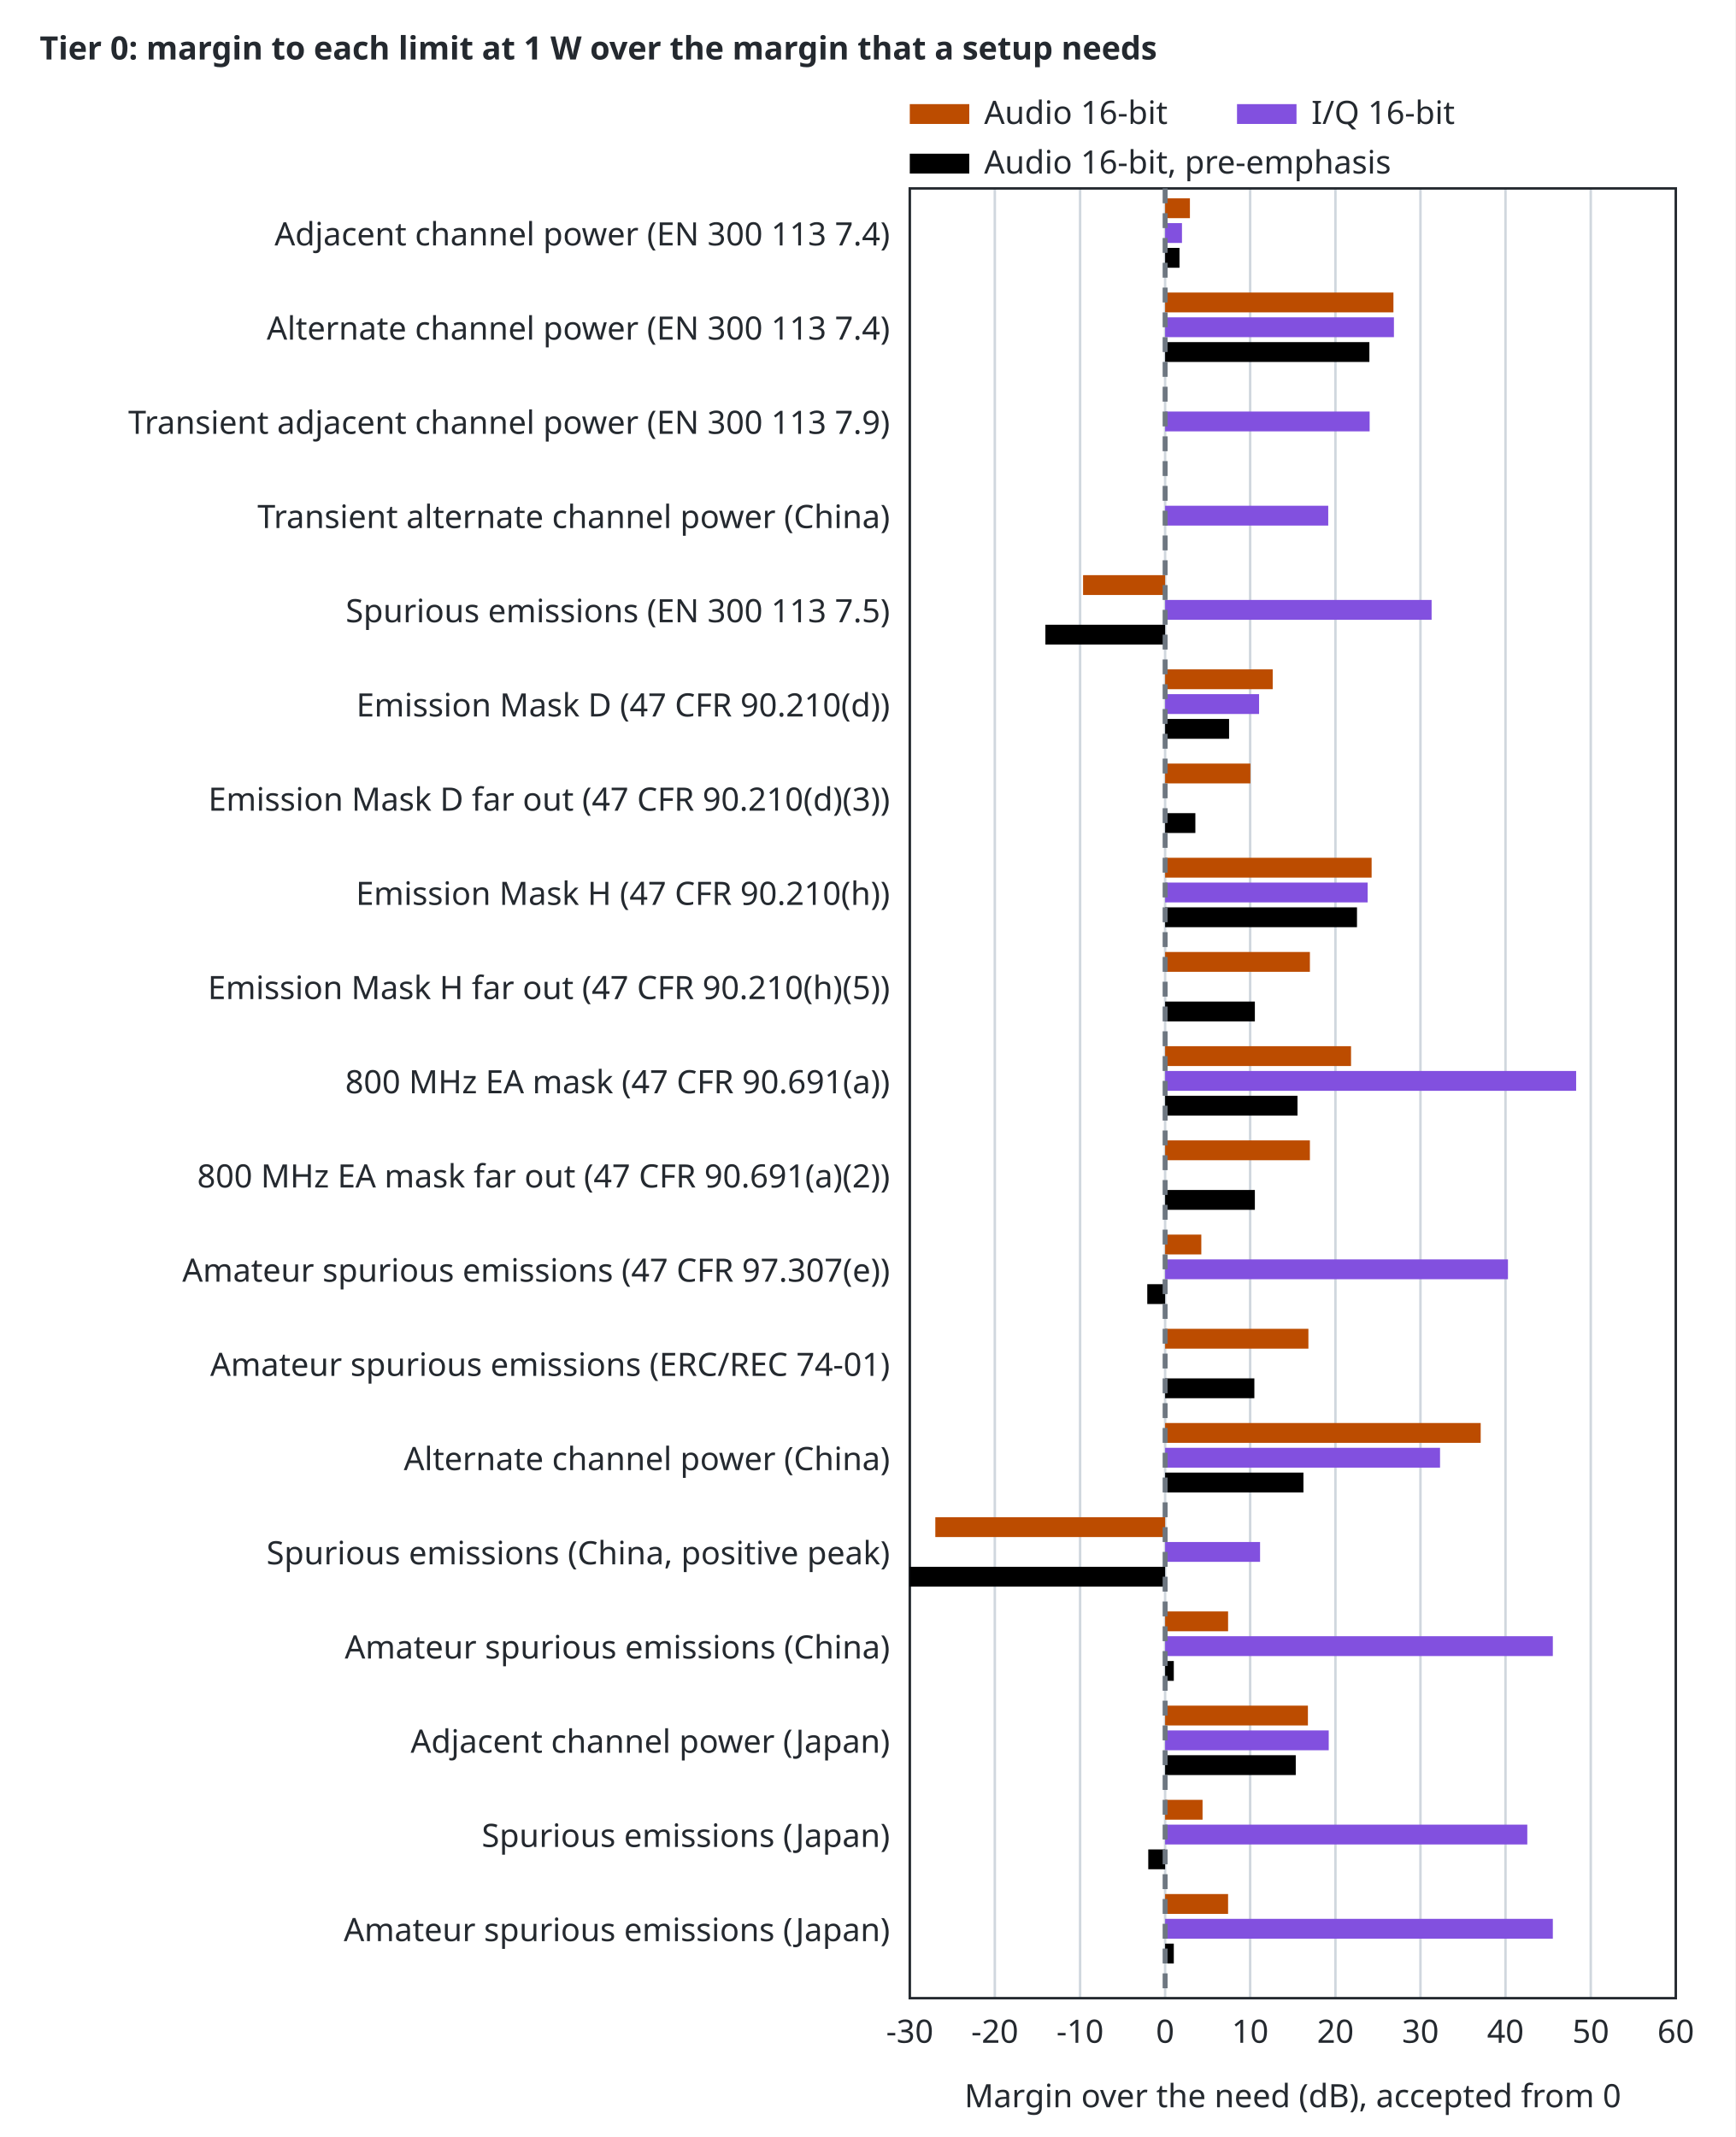
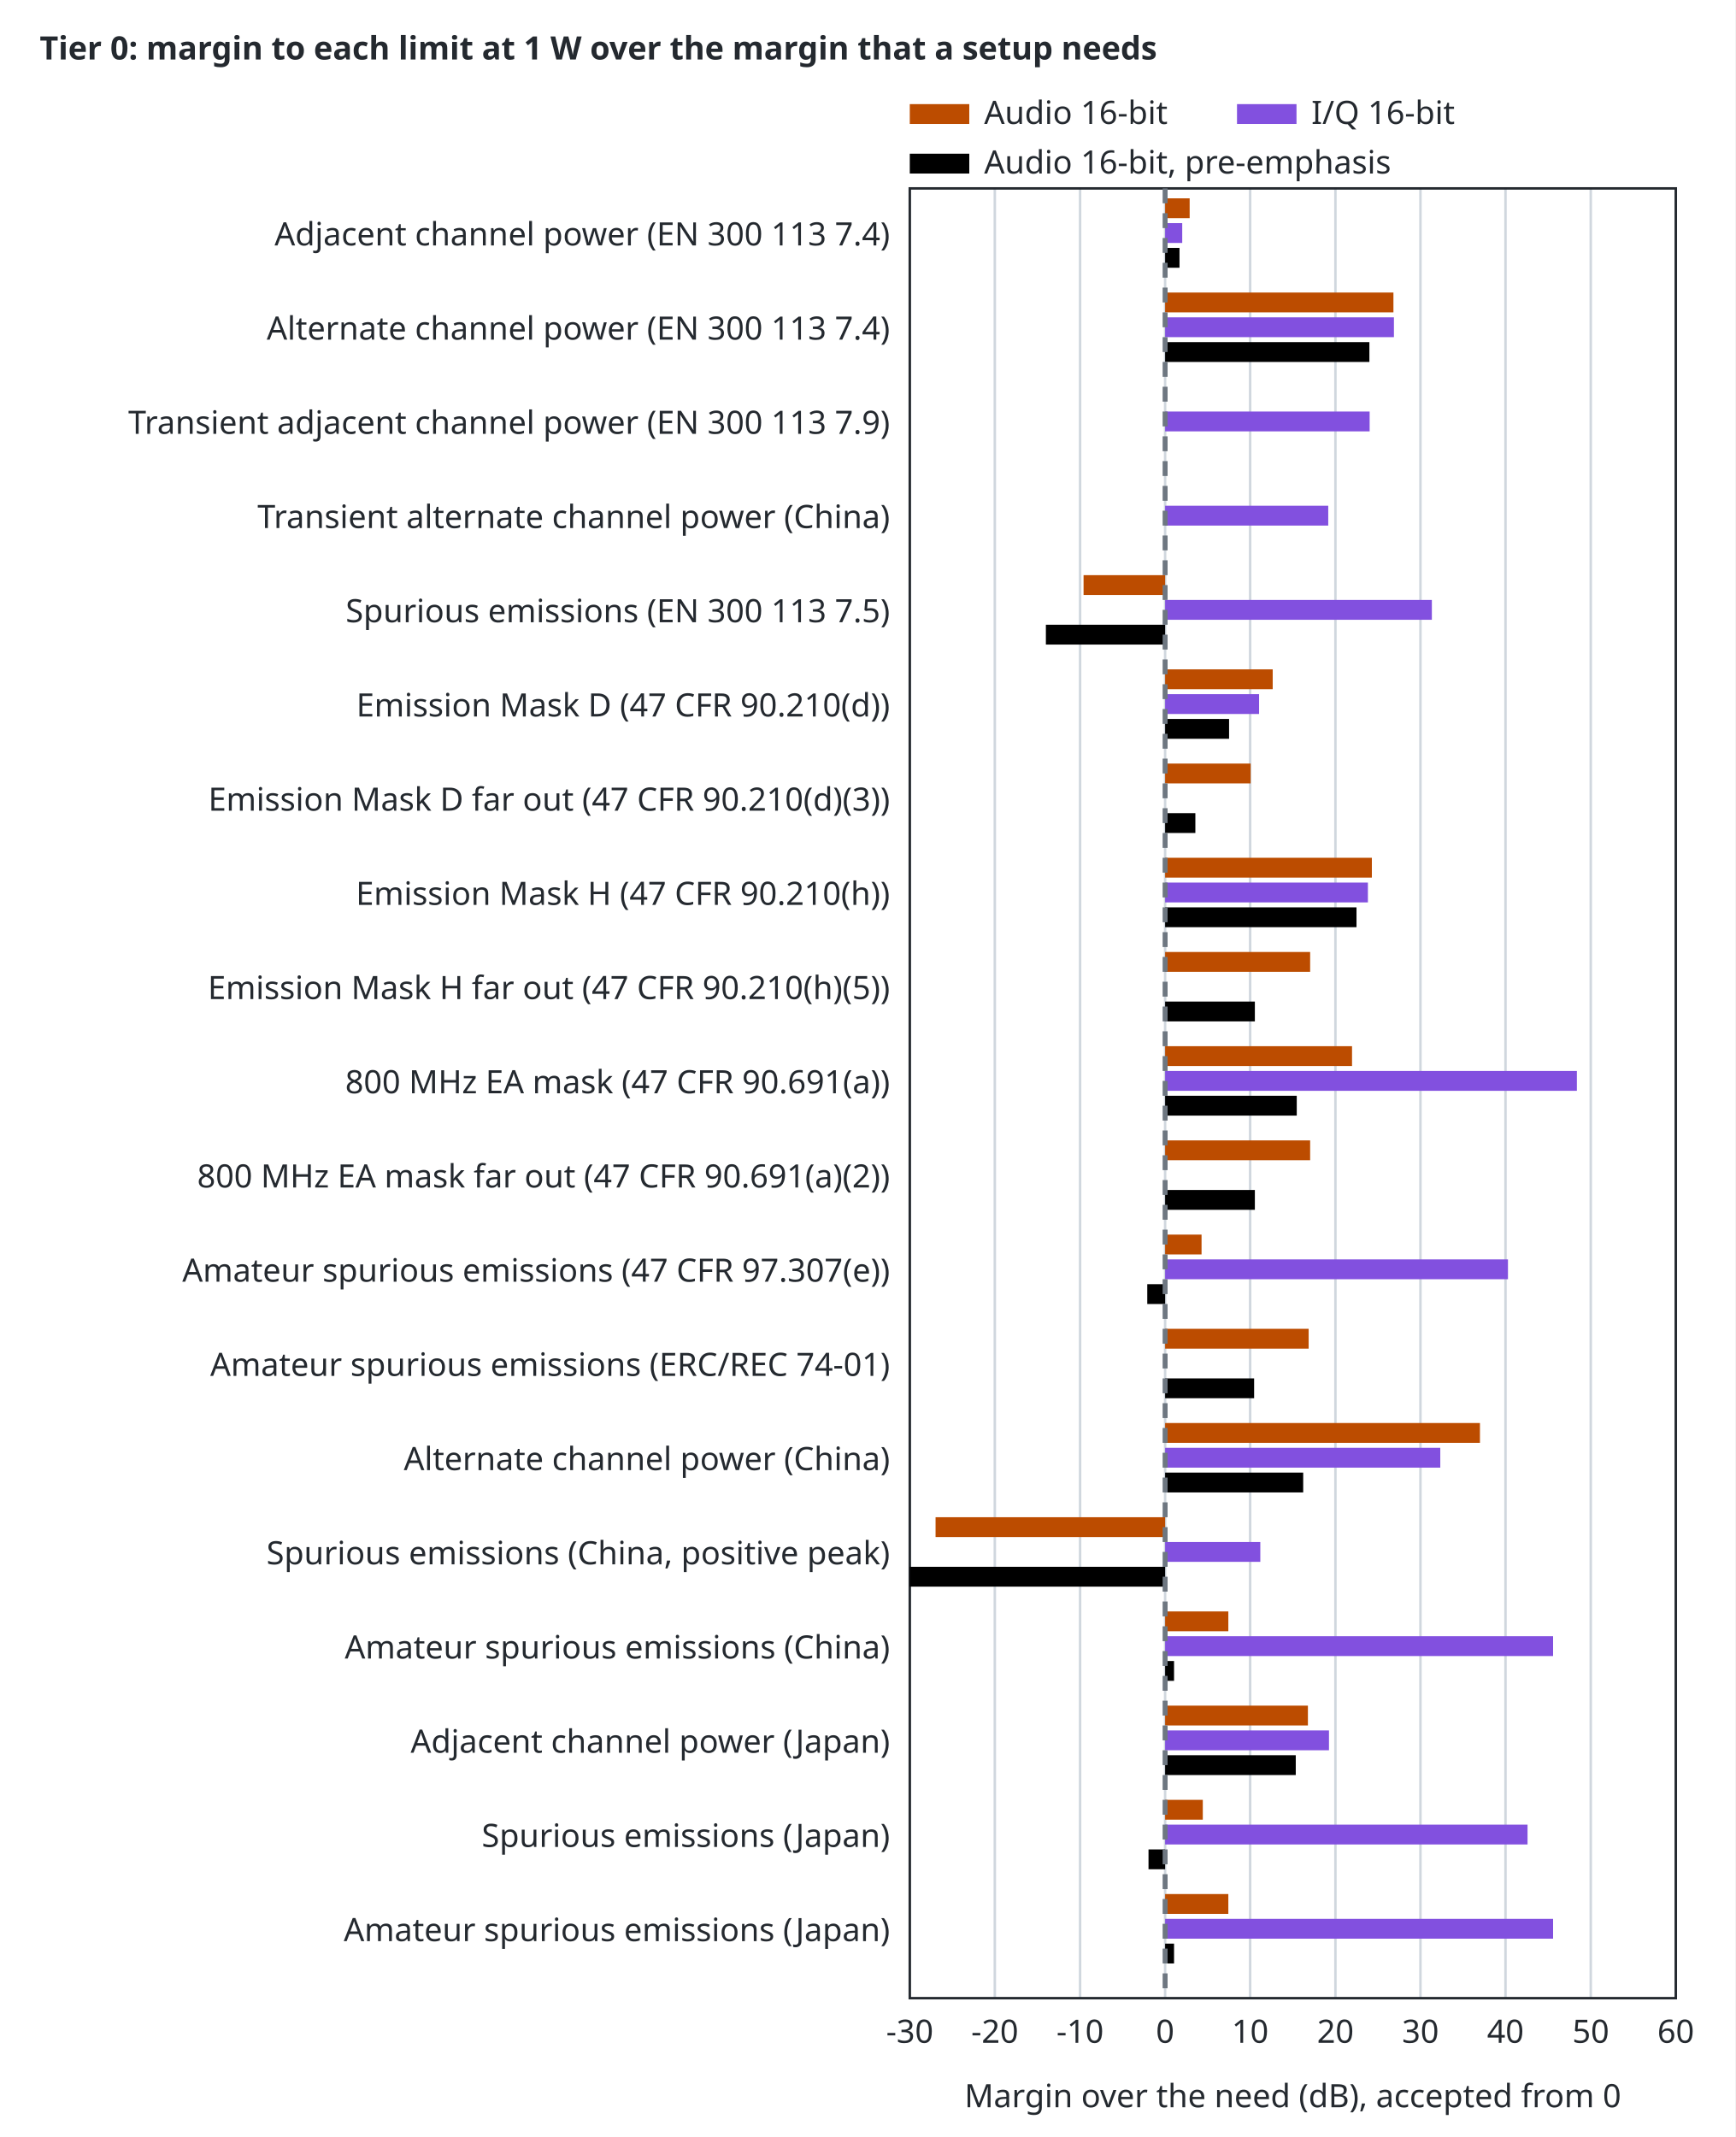
<svg xmlns="http://www.w3.org/2000/svg" width="700" height="862" viewBox="0 0 700 862">
  <style>text{font-family:sans-serif;font-size:13px;fill:#24292f}.t{font-weight:600}.bg{fill:#ffffff}.ax{stroke:#24292f;stroke-width:1;fill:none}.gr{stroke:#d0d7de;stroke-width:1}.mi{stroke:#eaeef2;stroke-width:1}.r0{stroke:#6e7781}.r1{stroke:#bc4c00}.r2{stroke:#8250df}.r3{stroke:#1b7c83}.r4{stroke:#9a6700}.s1{stroke:#cf222e}.s2{stroke:#0969da}.s3{stroke:#1a7f37}.s4{stroke:#9a6700}.q0{fill:#6e7781}.q1{fill:#bc4c00}.q2{fill:#8250df}.f1{fill:#cf222e}.f2{fill:#0969da}.f3{fill:#1a7f37}.f4{fill:#9a6700}.l{fill:none;stroke-width:2}.p{fill:none;stroke-width:1.5}.e{fill:none;stroke-width:1;stroke-opacity:.25}@media (prefers-color-scheme:dark){text{fill:#e6edf3}.bg{fill:#0d1117}.ax{stroke:#8b949e}.gr{stroke:#30363d}.mi{stroke:#21262d}.r0{stroke:#8b949e}.r1{stroke:#f0883e}.r2{stroke:#d2a8ff}.r3{stroke:#39c5cf}.r4{stroke:#d29922}.s1{stroke:#ff7b72}.s2{stroke:#58a6ff}.s3{stroke:#3fb950}.s4{stroke:#d29922}.q0{fill:#8b949e}.q1{fill:#f0883e}.q2{fill:#d2a8ff}.f1{fill:#ff7b72}.f2{fill:#58a6ff}.f3{fill:#3fb950}.f4{fill:#d29922}}</style>
  <rect class="bg" width="100%" height="100%" />
  <text class="t" x="16" y="24">Tier 0: margin to each limit at 1 W over the margin that a setup needs</text>
  <line class="gr" x1="367.0" y1="806.0" x2="367.0" y2="76.0" />
  <text x="367.0" y="824.0" text-anchor="middle">-30</text>
  <line class="gr" x1="401.3" y1="806.0" x2="401.3" y2="76.0" />
  <text x="401.3" y="824.0" text-anchor="middle">-20</text>
  <line class="gr" x1="435.7" y1="806.0" x2="435.7" y2="76.0" />
  <text x="435.7" y="824.0" text-anchor="middle">-10</text>
  <line class="gr" x1="470.0" y1="806.0" x2="470.0" y2="76.0" />
  <text x="470.0" y="824.0" text-anchor="middle">0</text>
  <line class="gr" x1="504.3" y1="806.0" x2="504.3" y2="76.0" />
  <text x="504.3" y="824.0" text-anchor="middle">10</text>
  <line class="gr" x1="538.7" y1="806.0" x2="538.7" y2="76.0" />
  <text x="538.7" y="824.0" text-anchor="middle">20</text>
  <line class="gr" x1="573.0" y1="806.0" x2="573.0" y2="76.0" />
  <text x="573.0" y="824.0" text-anchor="middle">30</text>
  <line class="gr" x1="607.3" y1="806.0" x2="607.3" y2="76.0" />
  <text x="607.3" y="824.0" text-anchor="middle">40</text>
  <line class="gr" x1="641.7" y1="806.0" x2="641.7" y2="76.0" />
  <text x="641.7" y="824.0" text-anchor="middle">50</text>
  <line class="gr" x1="676.0" y1="806.0" x2="676.0" y2="76.0" />
  <text x="676.0" y="824.0" text-anchor="middle">60</text>
  <rect class="ax" x="367.0" y="76.0" width="309.0" height="730.0" />
  <text x="521.5" y="850.0" text-anchor="middle">Margin over the need (dB), accepted from 0</text>
  <text x="359.0" y="99.0" text-anchor="end">Adjacent channel power (EN 300 113 7.4)</text>
-   <rect class="q1" x="470.0" y="80.0" width="10.0" height="8" />
-   <rect class="q2" x="470.0" y="90.0" width="6.8" height="8" />
+   <rect class="q1" x="470.0" y="80.0" width="9.9" height="8" />
+   <rect class="q2" x="470.0" y="90.0" width="6.9" height="8" />
  <rect class="q3" x="470.0" y="100.0" width="5.8" height="8" />
  <text x="359.0" y="137.0" text-anchor="end">Alternate channel power (EN 300 113 7.4)</text>
  <rect class="q1" x="470.0" y="118.0" width="92.1" height="8" />
  <rect class="q2" x="470.0" y="128.0" width="92.3" height="8" />
  <rect class="q3" x="470.0" y="138.0" width="82.4" height="8" />
  <text x="359.0" y="175.0" text-anchor="end">Transient adjacent channel power (EN 300 113 7.9)</text>
  <rect class="q2" x="470.0" y="166.0" width="82.5" height="8" />
  <text x="359.0" y="213.0" text-anchor="end">Transient alternate channel power (China)</text>
  <rect class="q2" x="470.0" y="204.0" width="65.8" height="8" />
  <text x="359.0" y="251.0" text-anchor="end">Spurious emissions (EN 300 113 7.5)</text>
-   <rect class="q1" x="436.9" y="232.0" width="33.1" height="8" />
-   <rect class="q2" x="470.0" y="242.0" width="107.5" height="8" />
-   <rect class="q3" x="421.7" y="252.0" width="48.3" height="8" />
+   <rect class="q1" x="437.1" y="232.0" width="32.9" height="8" />
+   <rect class="q2" x="470.0" y="242.0" width="107.6" height="8" />
+   <rect class="q3" x="421.9" y="252.0" width="48.1" height="8" />
  <text x="359.0" y="289.0" text-anchor="end">Emission Mask D (47 CFR 90.210(d))</text>
  <rect class="q1" x="470.0" y="270.0" width="43.4" height="8" />
  <rect class="q2" x="470.0" y="280.0" width="37.9" height="8" />
  <rect class="q3" x="470.0" y="290.0" width="25.8" height="8" />
  <text x="359.0" y="327.0" text-anchor="end">Emission Mask D far out (47 CFR 90.210(d)(3))</text>
-   <rect class="q1" x="470.0" y="308.0" width="34.4" height="8" />
+   <rect class="q1" x="470.0" y="308.0" width="34.5" height="8" />
  <rect class="q3" x="470.0" y="328.0" width="12.2" height="8" />
  <text x="359.0" y="365.0" text-anchor="end">Emission Mask H (47 CFR 90.210(h))</text>
-   <rect class="q1" x="470.0" y="346.0" width="83.3" height="8" />
-   <rect class="q2" x="470.0" y="356.0" width="81.7" height="8" />
-   <rect class="q3" x="470.0" y="366.0" width="77.4" height="8" />
+   <rect class="q1" x="470.0" y="346.0" width="83.4" height="8" />
+   <rect class="q2" x="470.0" y="356.0" width="81.8" height="8" />
+   <rect class="q3" x="470.0" y="366.0" width="77.2" height="8" />
  <text x="359.0" y="403.0" text-anchor="end">Emission Mask H far out (47 CFR 90.210(h)(5))</text>
-   <rect class="q1" x="470.0" y="384.0" width="58.4" height="8" />
+   <rect class="q1" x="470.0" y="384.0" width="58.5" height="8" />
  <rect class="q3" x="470.0" y="404.0" width="36.2" height="8" />
  <text x="359.0" y="441.0" text-anchor="end">800 MHz EA mask (47 CFR 90.691(a))</text>
-   <rect class="q1" x="470.0" y="422.0" width="75.0" height="8" />
-   <rect class="q2" x="470.0" y="432.0" width="165.8" height="8" />
-   <rect class="q3" x="470.0" y="442.0" width="53.4" height="8" />
+   <rect class="q1" x="470.0" y="422.0" width="75.4" height="8" />
+   <rect class="q2" x="470.0" y="432.0" width="166.1" height="8" />
+   <rect class="q3" x="470.0" y="442.0" width="53.1" height="8" />
  <text x="359.0" y="479.0" text-anchor="end">800 MHz EA mask far out (47 CFR 90.691(a)(2))</text>
-   <rect class="q1" x="470.0" y="460.0" width="58.4" height="8" />
+   <rect class="q1" x="470.0" y="460.0" width="58.5" height="8" />
  <rect class="q3" x="470.0" y="480.0" width="36.2" height="8" />
  <text x="359.0" y="517.0" text-anchor="end">Amateur spurious emissions (47 CFR 97.307(e))</text>
-   <rect class="q1" x="470.0" y="498.0" width="14.6" height="8" />
+   <rect class="q1" x="470.0" y="498.0" width="14.7" height="8" />
  <rect class="q2" x="470.0" y="508.0" width="138.3" height="8" />
  <rect class="q3" x="462.8" y="518.0" width="7.2" height="8" />
  <text x="359.0" y="555.0" text-anchor="end">Amateur spurious emissions (ERC/REC 74-01)</text>
-   <rect class="q1" x="470.0" y="536.0" width="57.8" height="8" />
-   <rect class="q3" x="470.0" y="556.0" width="36.0" height="8" />
+   <rect class="q1" x="470.0" y="536.0" width="57.9" height="8" />
+   <rect class="q3" x="470.0" y="556.0" width="35.9" height="8" />
  <text x="359.0" y="593.0" text-anchor="end">Alternate channel power (China)</text>
-   <rect class="q1" x="470.0" y="574.0" width="127.3" height="8" />
-   <rect class="q2" x="470.0" y="584.0" width="110.9" height="8" />
-   <rect class="q3" x="470.0" y="594.0" width="55.8" height="8" />
+   <rect class="q1" x="470.0" y="574.0" width="127.0" height="8" />
+   <rect class="q2" x="470.0" y="584.0" width="111.0" height="8" />
+   <rect class="q3" x="470.0" y="594.0" width="55.7" height="8" />
  <text x="359.0" y="631.0" text-anchor="end">Spurious emissions (China, positive peak)</text>
-   <rect class="q1" x="377.3" y="612.0" width="92.7" height="8" />
-   <rect class="q2" x="470.0" y="622.0" width="38.3" height="8" />
+   <rect class="q1" x="377.4" y="612.0" width="92.6" height="8" />
+   <rect class="q2" x="470.0" y="622.0" width="38.4" height="8" />
  <rect class="q3" x="367.0" y="632.0" width="103.0" height="8" />
  <text x="359.0" y="669.0" text-anchor="end">Amateur spurious emissions (China)</text>
-   <rect class="q1" x="470.0" y="650.0" width="25.4" height="8" />
-   <rect class="q2" x="470.0" y="660.0" width="156.4" height="8" />
-   <rect class="q3" x="470.0" y="670.0" width="3.5" height="8" />
+   <rect class="q1" x="470.0" y="650.0" width="25.5" height="8" />
+   <rect class="q2" x="470.0" y="660.0" width="156.5" height="8" />
+   <rect class="q3" x="470.0" y="670.0" width="3.6" height="8" />
  <text x="359.0" y="707.0" text-anchor="end">Adjacent channel power (Japan)</text>
  <rect class="q1" x="470.0" y="688.0" width="57.6" height="8" />
-   <rect class="q2" x="470.0" y="698.0" width="66.0" height="8" />
+   <rect class="q2" x="470.0" y="698.0" width="66.1" height="8" />
  <rect class="q3" x="470.0" y="708.0" width="52.7" height="8" />
  <text x="359.0" y="745.0" text-anchor="end">Spurious emissions (Japan)</text>
-   <rect class="q1" x="470.0" y="726.0" width="15.1" height="8" />
-   <rect class="q2" x="470.0" y="736.0" width="146.1" height="8" />
-   <rect class="q3" x="463.2" y="746.0" width="6.8" height="8" />
+   <rect class="q1" x="470.0" y="726.0" width="15.2" height="8" />
+   <rect class="q2" x="470.0" y="736.0" width="146.2" height="8" />
+   <rect class="q3" x="463.3" y="746.0" width="6.7" height="8" />
  <text x="359.0" y="783.0" text-anchor="end">Amateur spurious emissions (Japan)</text>
-   <rect class="q1" x="470.0" y="764.0" width="25.4" height="8" />
-   <rect class="q2" x="470.0" y="774.0" width="156.4" height="8" />
-   <rect class="q3" x="470.0" y="784.0" width="3.5" height="8" />
+   <rect class="q1" x="470.0" y="764.0" width="25.5" height="8" />
+   <rect class="q2" x="470.0" y="774.0" width="156.5" height="8" />
+   <rect class="q3" x="470.0" y="784.0" width="3.6" height="8" />
  <line class="l r0" stroke-dasharray="6 4" x1="470.0" y1="76.0" x2="470.0" y2="806.0" />
  <rect class="q1" x="367.0" y="42.0" width="24" height="8" />
  <text x="397.0" y="50.0">Audio 16-bit</text>
  <rect class="q2" x="499.0" y="42.0" width="24" height="8" />
  <text x="529.0" y="50.0">I/Q 16-bit</text>
  <rect class="q3" x="367.0" y="62.0" width="24" height="8" />
  <text x="397.0" y="70.0">Audio 16-bit, pre-emphasis</text>
</svg>
